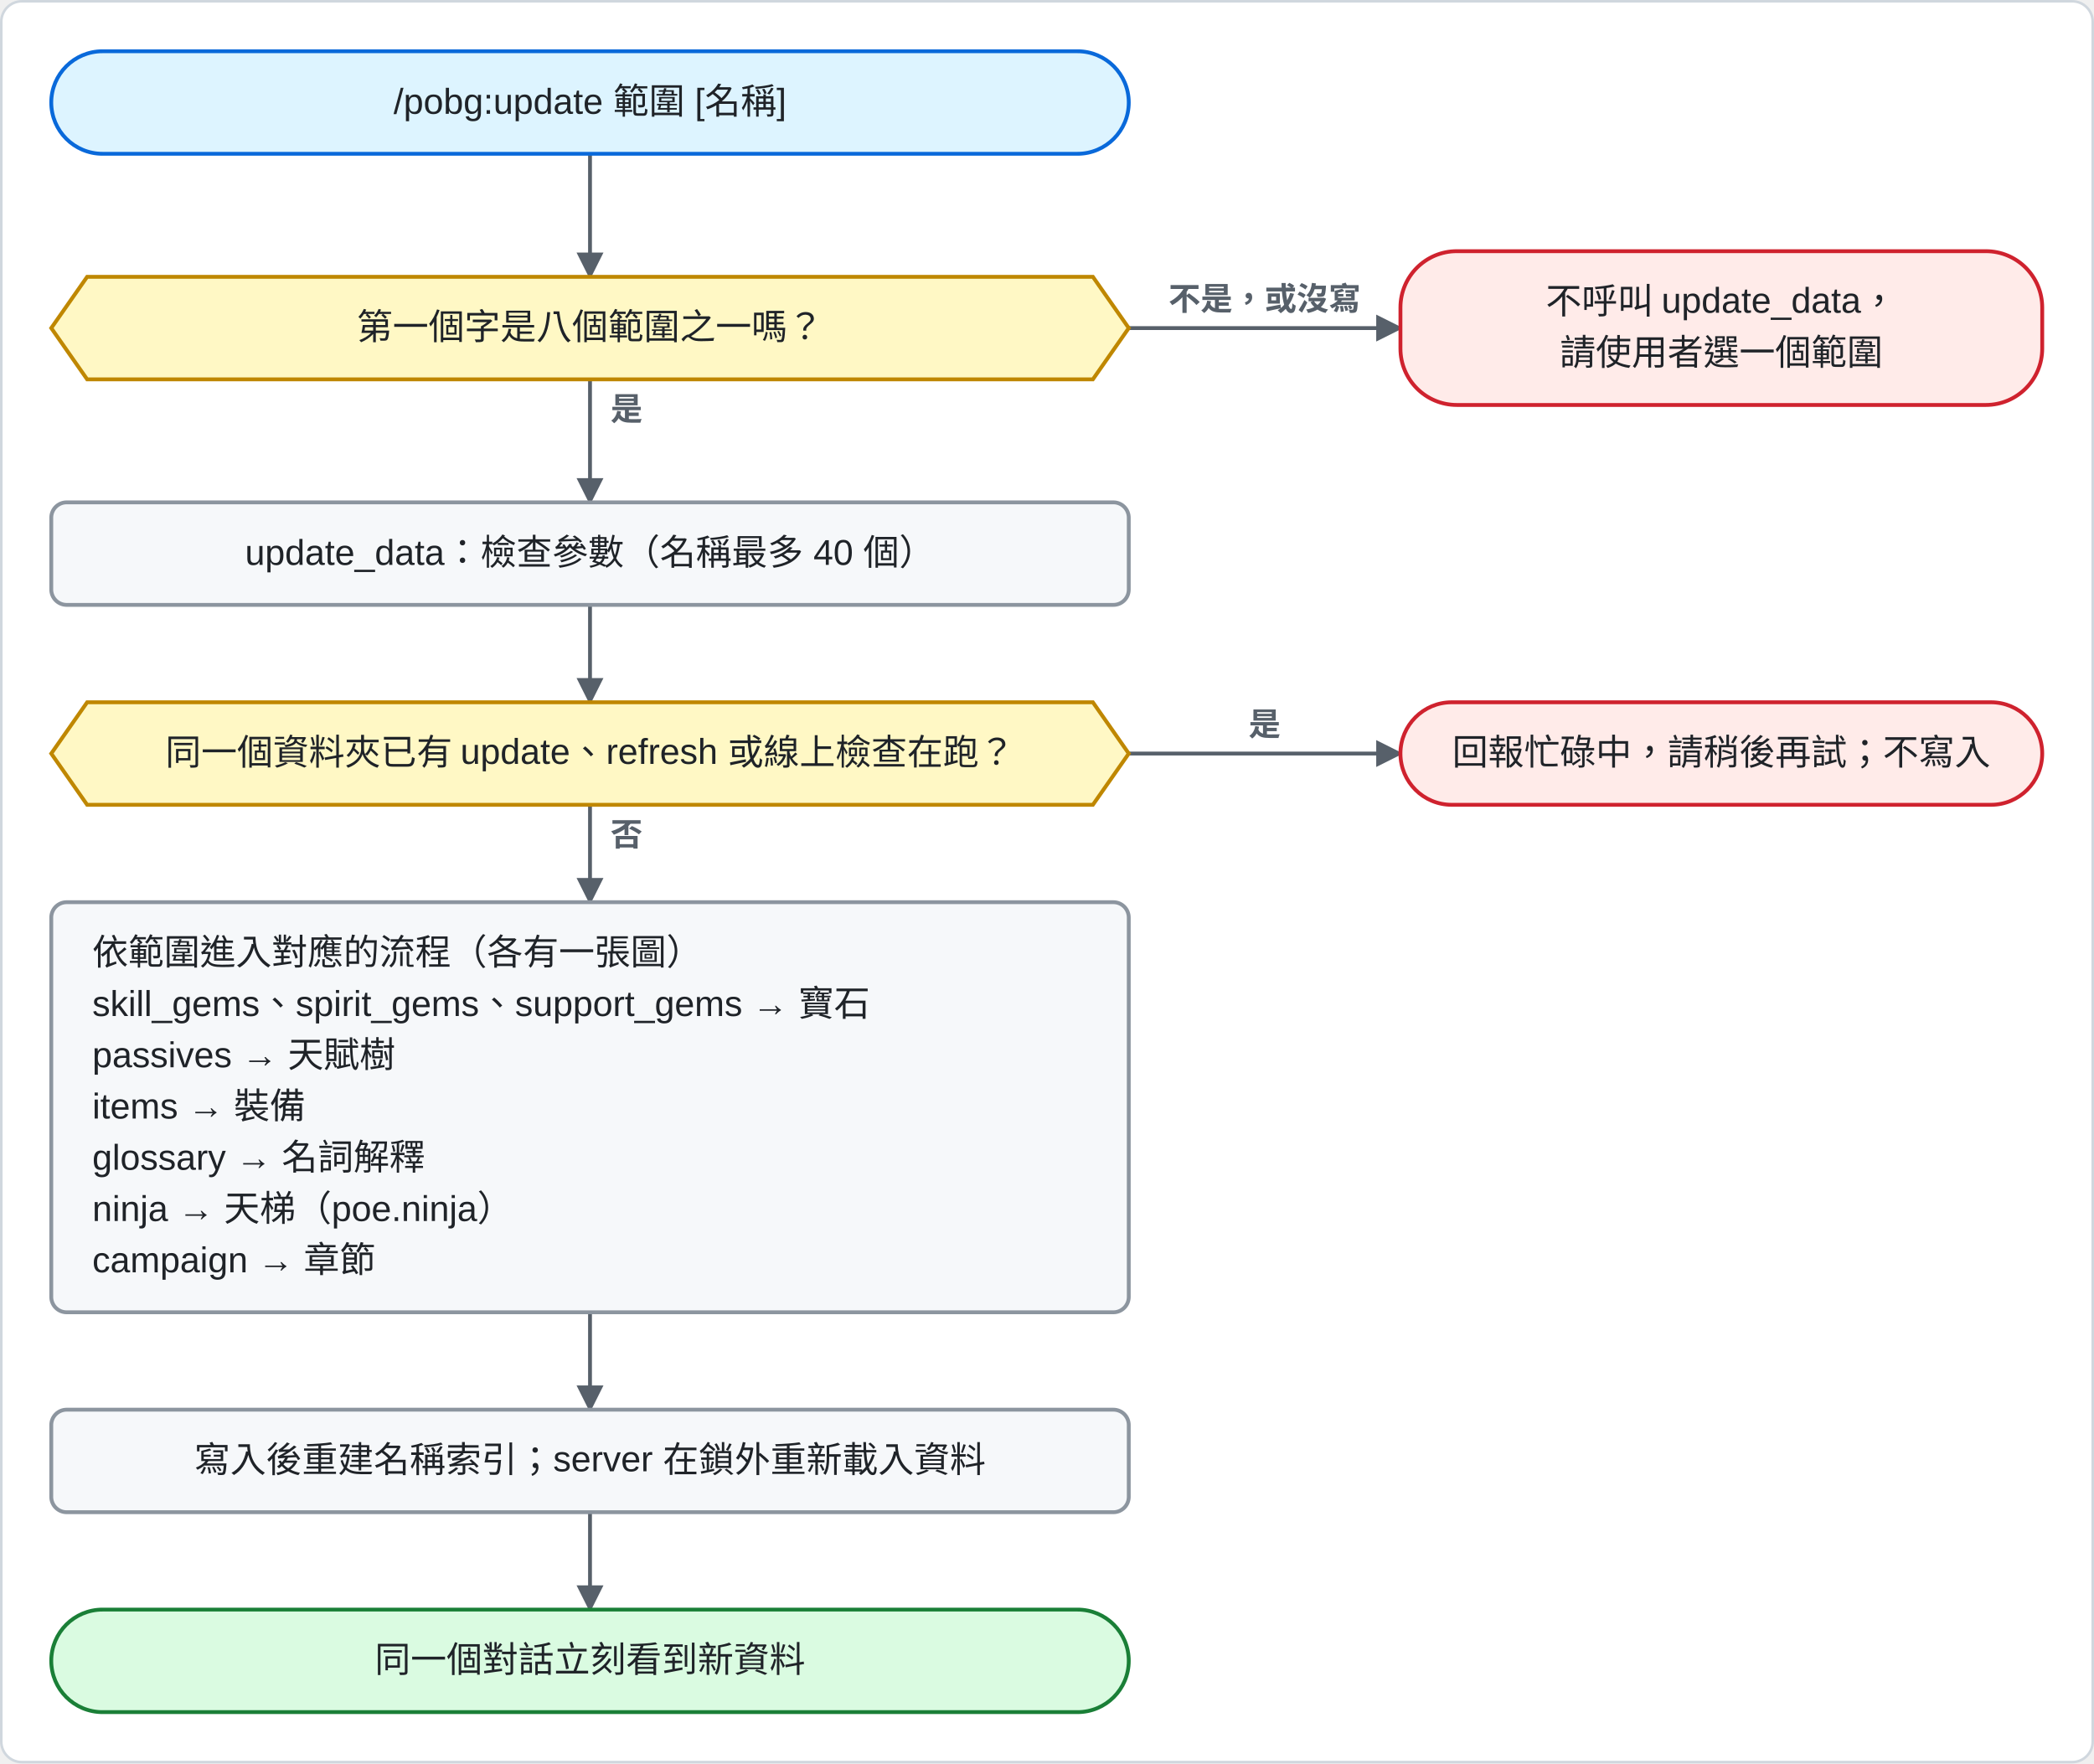
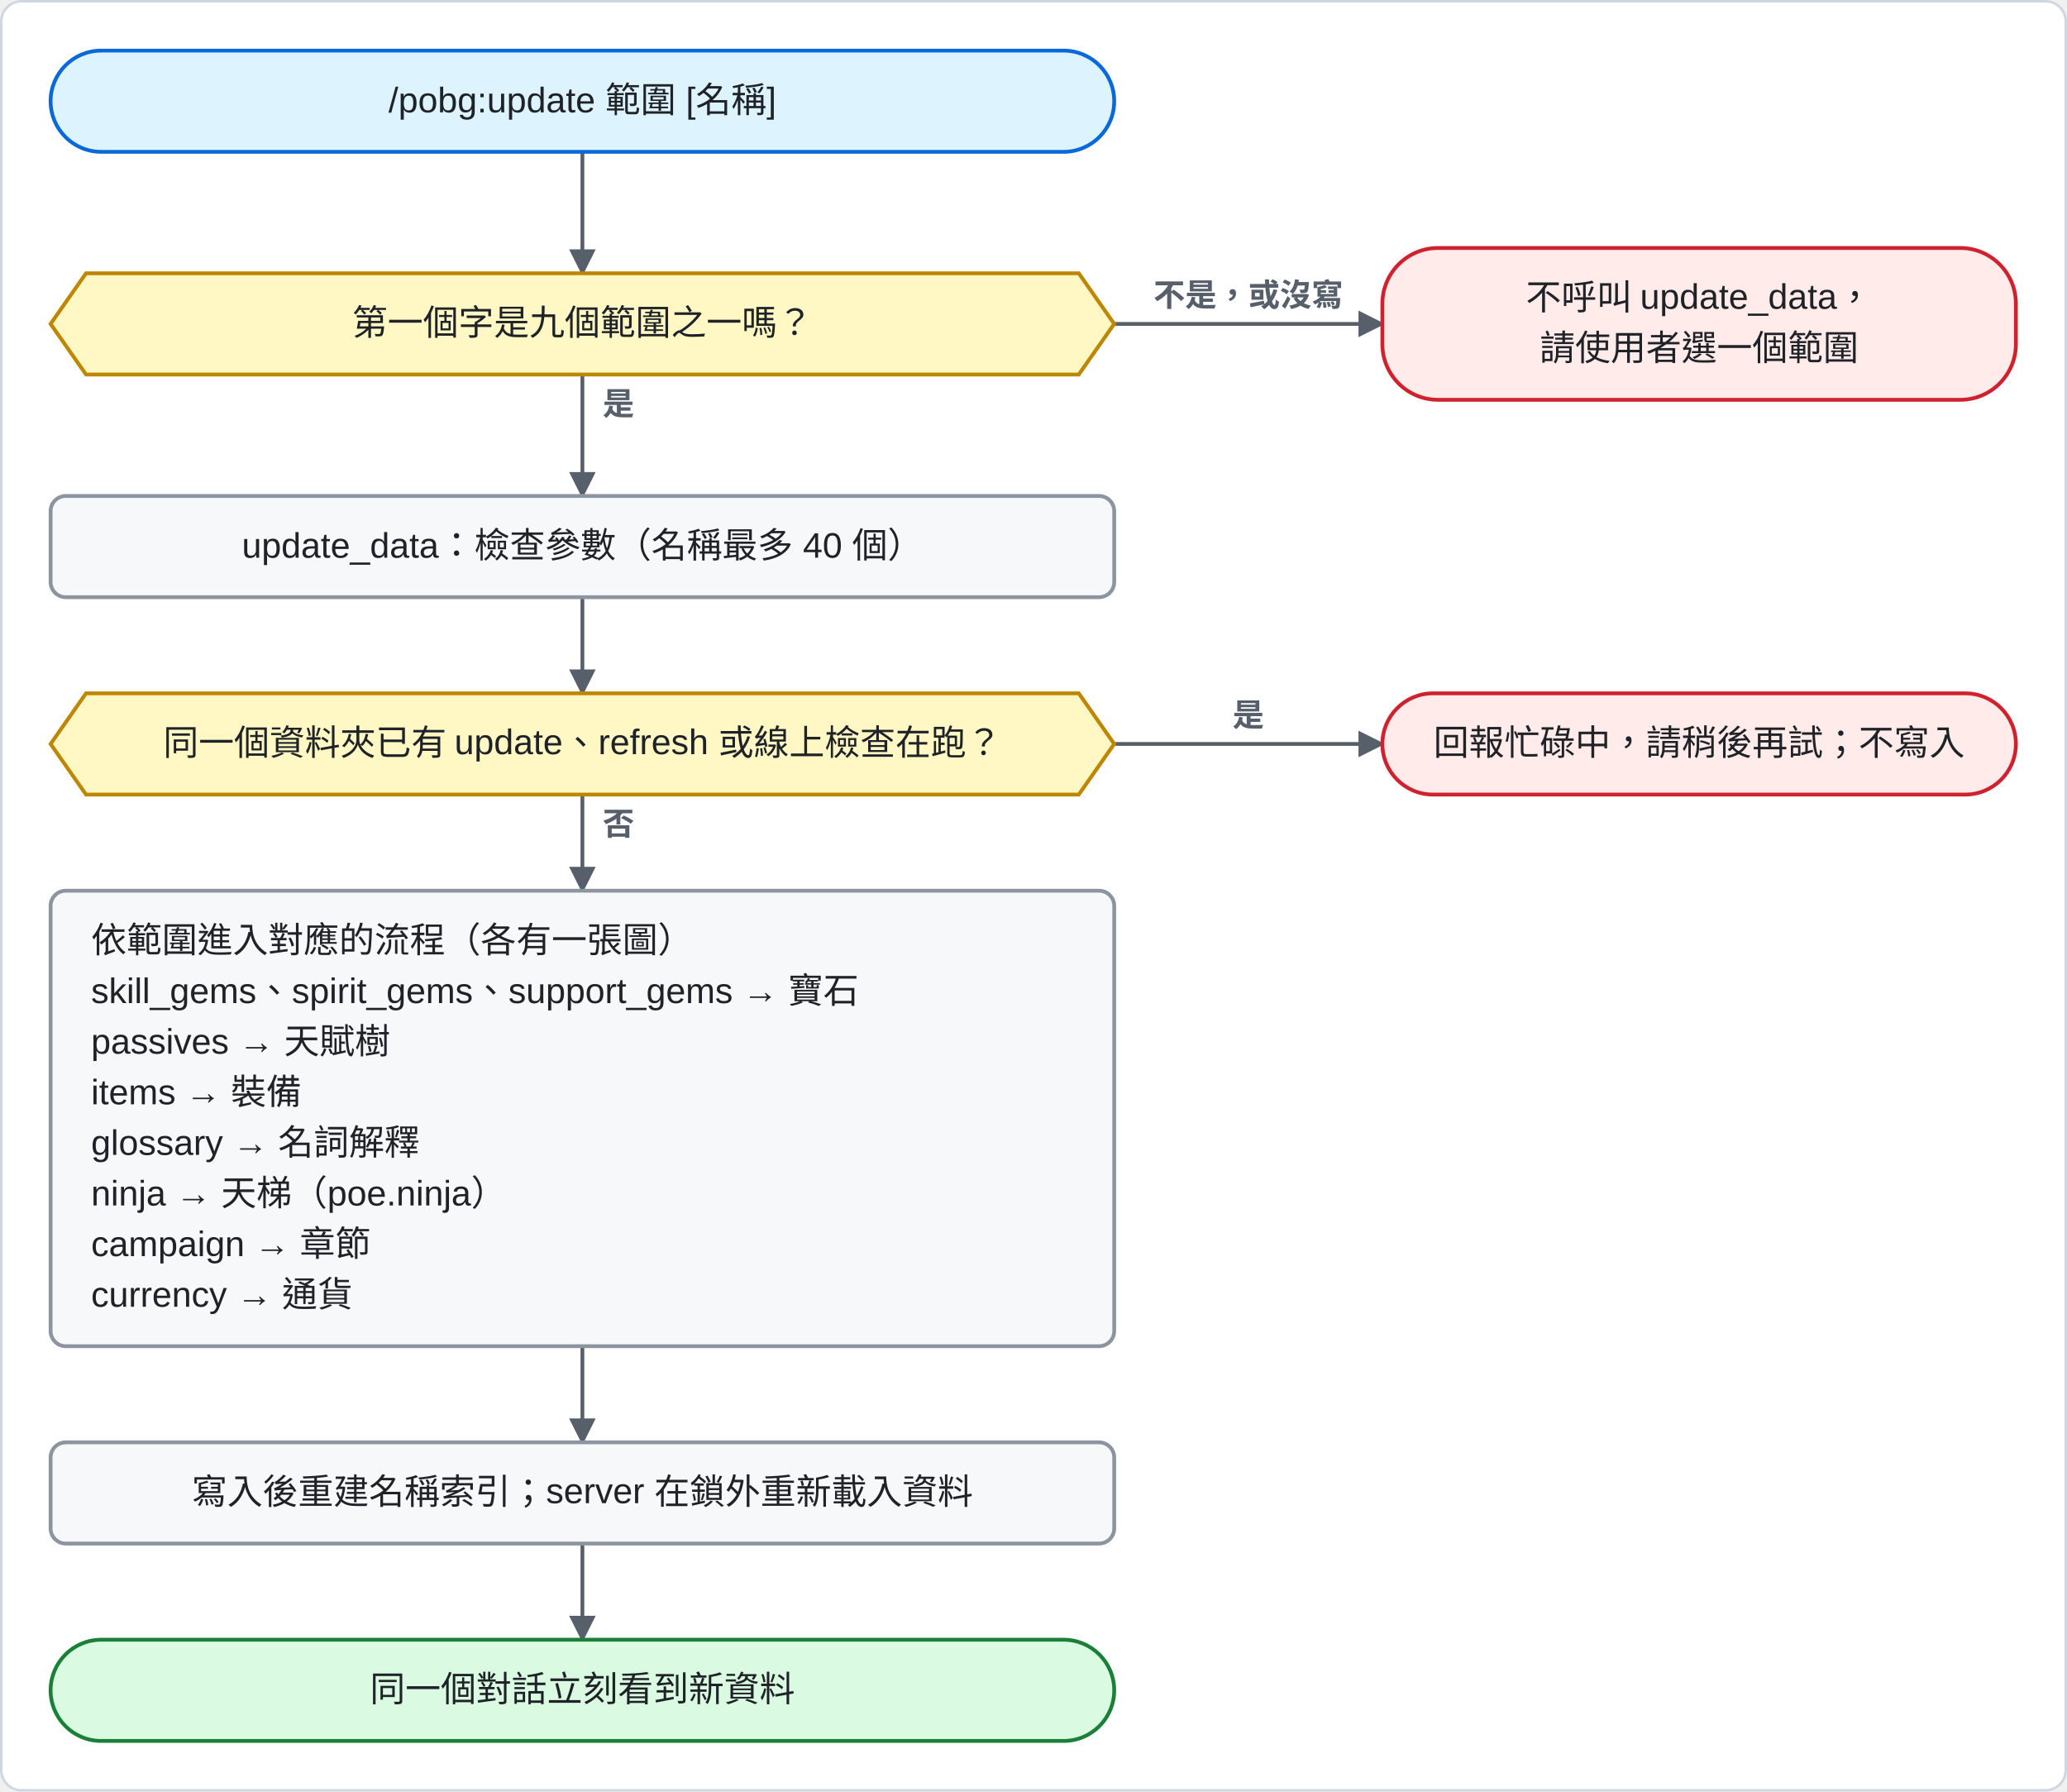
- <svg xmlns="http://www.w3.org/2000/svg" width="817" height="688" viewBox="0 0 817 688" font-family="&quot;Segoe UI&quot;, &quot;Helvetica Neue&quot;, Arial, &quot;Microsoft JhengHei&quot;, &quot;PingFang TC&quot;, &quot;Noto Sans TC&quot;, &quot;Noto Sans CJK TC&quot;, sans-serif" font-size="14" fill="#1f2328">
+ <svg xmlns="http://www.w3.org/2000/svg" width="817" height="708" viewBox="0 0 817 708" font-family="&quot;Segoe UI&quot;, &quot;Helvetica Neue&quot;, Arial, &quot;Microsoft JhengHei&quot;, &quot;PingFang TC&quot;, &quot;Noto Sans TC&quot;, &quot;Noto Sans CJK TC&quot;, sans-serif" font-size="14" fill="#1f2328">
  <defs>
    <marker id="arrow" viewBox="0 0 10 10" refX="9" refY="5" markerWidth="7" markerHeight="7" orient="auto-start-reverse">
      <path d="M0,0 L10,5 L0,10 z" fill="#57606a" />
    </marker>
  </defs>
-   <rect x="0.5" y="0.5" width="816" height="687" rx="8" fill="#ffffff" stroke="#d0d7de" />
+   <rect x="0.5" y="0.5" width="816" height="707" rx="8" fill="#ffffff" stroke="#d0d7de" />
  <polyline points="230.2,60.0 230.2,108.0" fill="none" stroke="#57606a" stroke-width="1.5" stroke-linejoin="round" marker-end="url(#arrow)" />
  <polyline points="440.4,128.0 546.4,128.0" fill="none" stroke="#57606a" stroke-width="1.5" stroke-linejoin="round" marker-end="url(#arrow)" />
  <polyline points="230.2,148.0 230.2,196.0" fill="none" stroke="#57606a" stroke-width="1.5" stroke-linejoin="round" marker-end="url(#arrow)" />
  <polyline points="230.2,236.0 230.2,274.0" fill="none" stroke="#57606a" stroke-width="1.5" stroke-linejoin="round" marker-end="url(#arrow)" />
  <polyline points="440.4,294.0 546.4,294.0" fill="none" stroke="#57606a" stroke-width="1.5" stroke-linejoin="round" marker-end="url(#arrow)" />
  <polyline points="230.2,314.0 230.2,352.0" fill="none" stroke="#57606a" stroke-width="1.5" stroke-linejoin="round" marker-end="url(#arrow)" />
-   <polyline points="230.2,512.0 230.2,550.0" fill="none" stroke="#57606a" stroke-width="1.5" stroke-linejoin="round" marker-end="url(#arrow)" />
-   <polyline points="230.2,590.0 230.2,628.0" fill="none" stroke="#57606a" stroke-width="1.5" stroke-linejoin="round" marker-end="url(#arrow)" />
+   <polyline points="230.2,532.0 230.2,570.0" fill="none" stroke="#57606a" stroke-width="1.5" stroke-linejoin="round" marker-end="url(#arrow)" />
+   <polyline points="230.2,610.0 230.2,648.0" fill="none" stroke="#57606a" stroke-width="1.5" stroke-linejoin="round" marker-end="url(#arrow)" />
  <rect x="20.0" y="20.0" width="420.4" height="40.0" rx="20.0" fill="#ddf4ff" stroke="#0969da" stroke-width="1.5" />
  <text x="230.2" y="44.4" text-anchor="middle">/pobg:update 範圍 [名稱]</text>
  <polygon points="34.0,108.0 426.4,108.0 440.4,128.0 426.4,148.0 34.0,148.0 20.0,128.0" fill="#fff8c5" stroke="#bf8700" stroke-width="1.5" />
-   <text x="230.2" y="132.4" text-anchor="middle">第一個字是八個範圍之一嗎？</text>
+   <text x="230.2" y="132.4" text-anchor="middle">第一個字是九個範圍之一嗎？</text>
  <rect x="546.4" y="98.0" width="250.4" height="60.0" rx="22.0" fill="#ffebe9" stroke="#cf222e" stroke-width="1.5" />
  <text x="671.6" y="122.4" text-anchor="middle">不呼叫 update_data，</text>
  <text x="671.6" y="142.4" text-anchor="middle">請使用者選一個範圍</text>
  <rect x="20.0" y="196.0" width="420.4" height="40.0" rx="6.0" fill="#f6f8fa" stroke="#8c959f" stroke-width="1.5" />
  <text x="230.2" y="220.4" text-anchor="middle">update_data：檢查參數（名稱最多 40 個）</text>
  <polygon points="34.0,274.0 426.4,274.0 440.4,294.0 426.4,314.0 34.0,314.0 20.0,294.0" fill="#fff8c5" stroke="#bf8700" stroke-width="1.5" />
  <text x="230.2" y="298.4" text-anchor="middle">同一個資料夾已有 update、refresh 或線上檢查在跑？</text>
  <rect x="546.4" y="274.0" width="250.4" height="40.0" rx="20.0" fill="#ffebe9" stroke="#cf222e" stroke-width="1.5" />
  <text x="671.6" y="298.4" text-anchor="middle">回報忙碌中，請稍後再試；不寫入</text>
-   <rect x="20.0" y="352.0" width="420.4" height="160.0" rx="6.0" fill="#f6f8fa" stroke="#8c959f" stroke-width="1.5" />
+   <rect x="20.0" y="352.0" width="420.4" height="180.0" rx="6.0" fill="#f6f8fa" stroke="#8c959f" stroke-width="1.5" />
  <text x="36.0" y="376.4" text-anchor="start">依範圍進入對應的流程（各有一張圖）</text>
  <text x="36.0" y="396.4" text-anchor="start">skill_gems、spirit_gems、support_gems → 寶石</text>
  <text x="36.0" y="416.4" text-anchor="start">passives → 天賦樹</text>
  <text x="36.0" y="436.4" text-anchor="start">items → 裝備</text>
  <text x="36.0" y="456.4" text-anchor="start">glossary → 名詞解釋</text>
  <text x="36.0" y="476.4" text-anchor="start">ninja → 天梯（poe.ninja）</text>
  <text x="36.0" y="496.4" text-anchor="start">campaign → 章節</text>
-   <rect x="20.0" y="550.0" width="420.4" height="40.0" rx="6.0" fill="#f6f8fa" stroke="#8c959f" stroke-width="1.5" />
-   <text x="230.2" y="574.4" text-anchor="middle">寫入後重建名稱索引；server 在鎖外重新載入資料</text>
-   <rect x="20.0" y="628.0" width="420.4" height="40.0" rx="20.0" fill="#dafbe1" stroke="#1a7f37" stroke-width="1.5" />
-   <text x="230.2" y="652.4" text-anchor="middle">同一個對話立刻看到新資料</text>
+   <text x="36.0" y="516.4" text-anchor="start">currency → 通貨</text>
+   <rect x="20.0" y="570.0" width="420.4" height="40.0" rx="6.0" fill="#f6f8fa" stroke="#8c959f" stroke-width="1.5" />
+   <text x="230.2" y="594.4" text-anchor="middle">寫入後重建名稱索引；server 在鎖外重新載入資料</text>
+   <rect x="20.0" y="648.0" width="420.4" height="40.0" rx="20.0" fill="#dafbe1" stroke="#1a7f37" stroke-width="1.5" />
+   <text x="230.2" y="672.4" text-anchor="middle">同一個對話立刻看到新資料</text>
  <text x="493.4" y="121.0" text-anchor="middle" font-size="12.5" font-weight="600" fill="#57606a" stroke="#ffffff" stroke-width="4" stroke-linejoin="round" paint-order="stroke">不是，或沒寫</text>
  <text x="238.2" y="164.0" text-anchor="start" font-size="12.5" font-weight="600" fill="#57606a" stroke="#ffffff" stroke-width="4" stroke-linejoin="round" paint-order="stroke">是</text>
  <text x="493.4" y="287.0" text-anchor="middle" font-size="12.5" font-weight="600" fill="#57606a" stroke="#ffffff" stroke-width="4" stroke-linejoin="round" paint-order="stroke">是</text>
  <text x="238.2" y="330.0" text-anchor="start" font-size="12.5" font-weight="600" fill="#57606a" stroke="#ffffff" stroke-width="4" stroke-linejoin="round" paint-order="stroke">否</text>
</svg>
